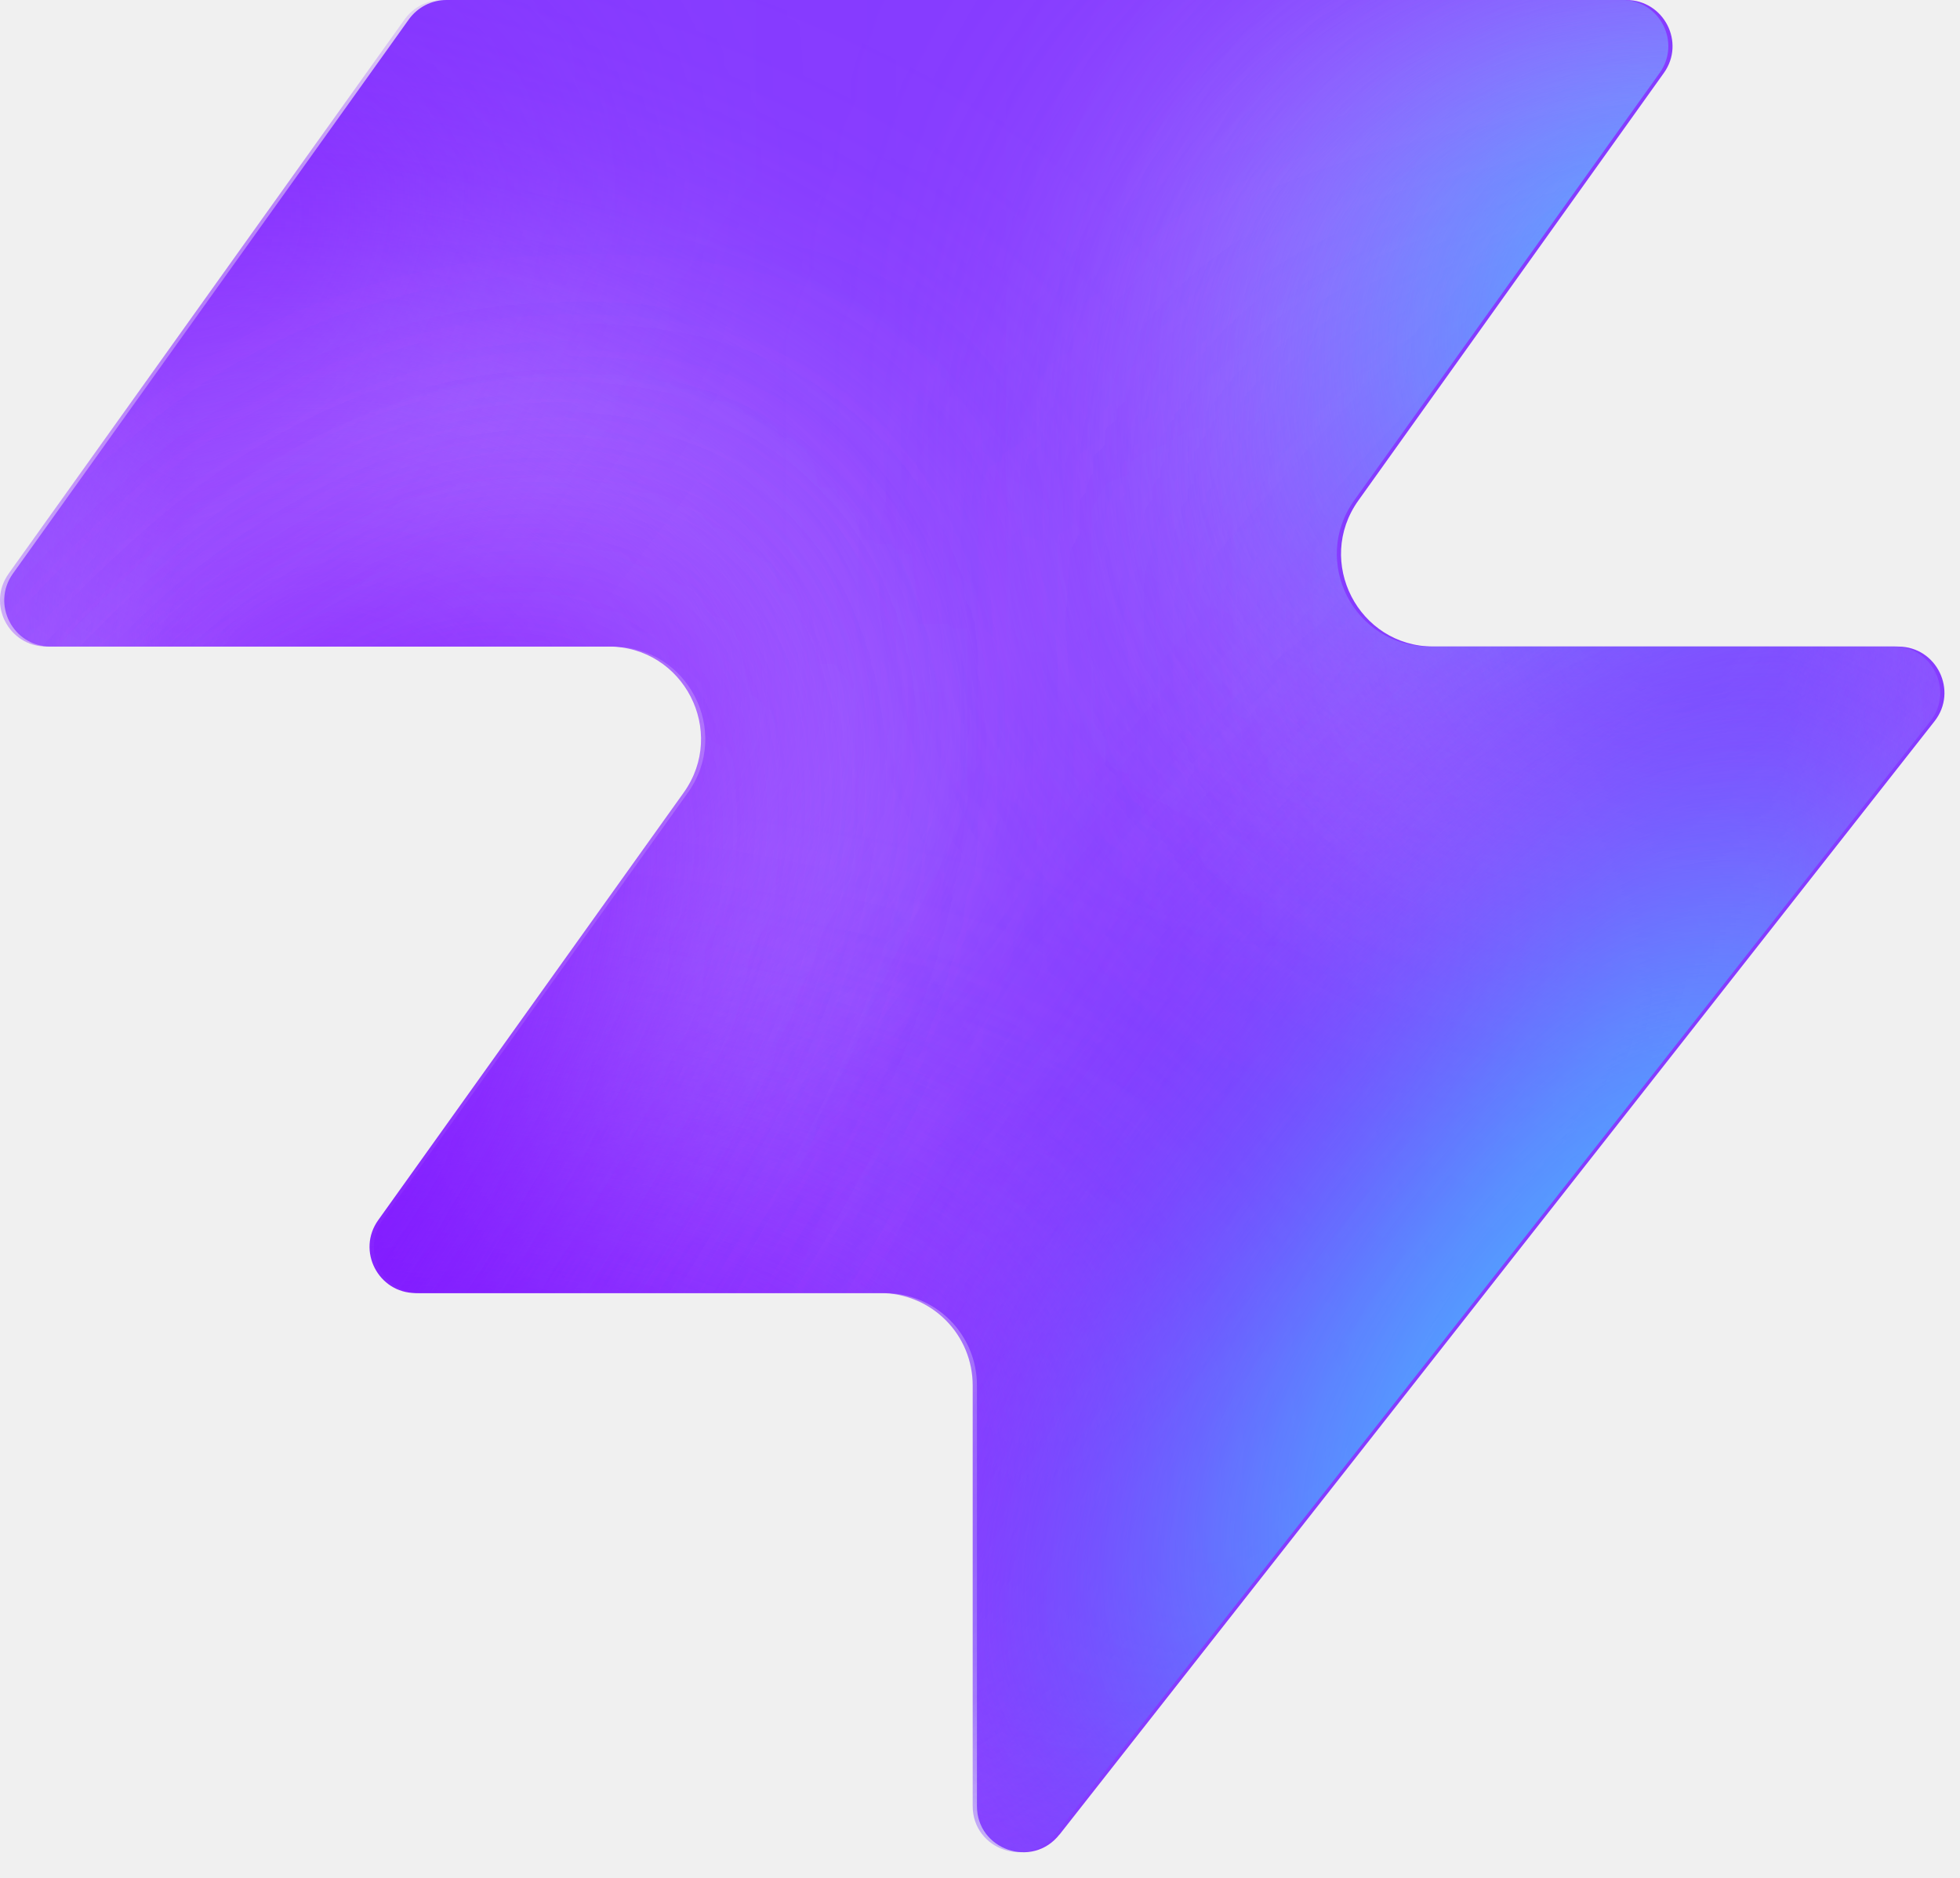
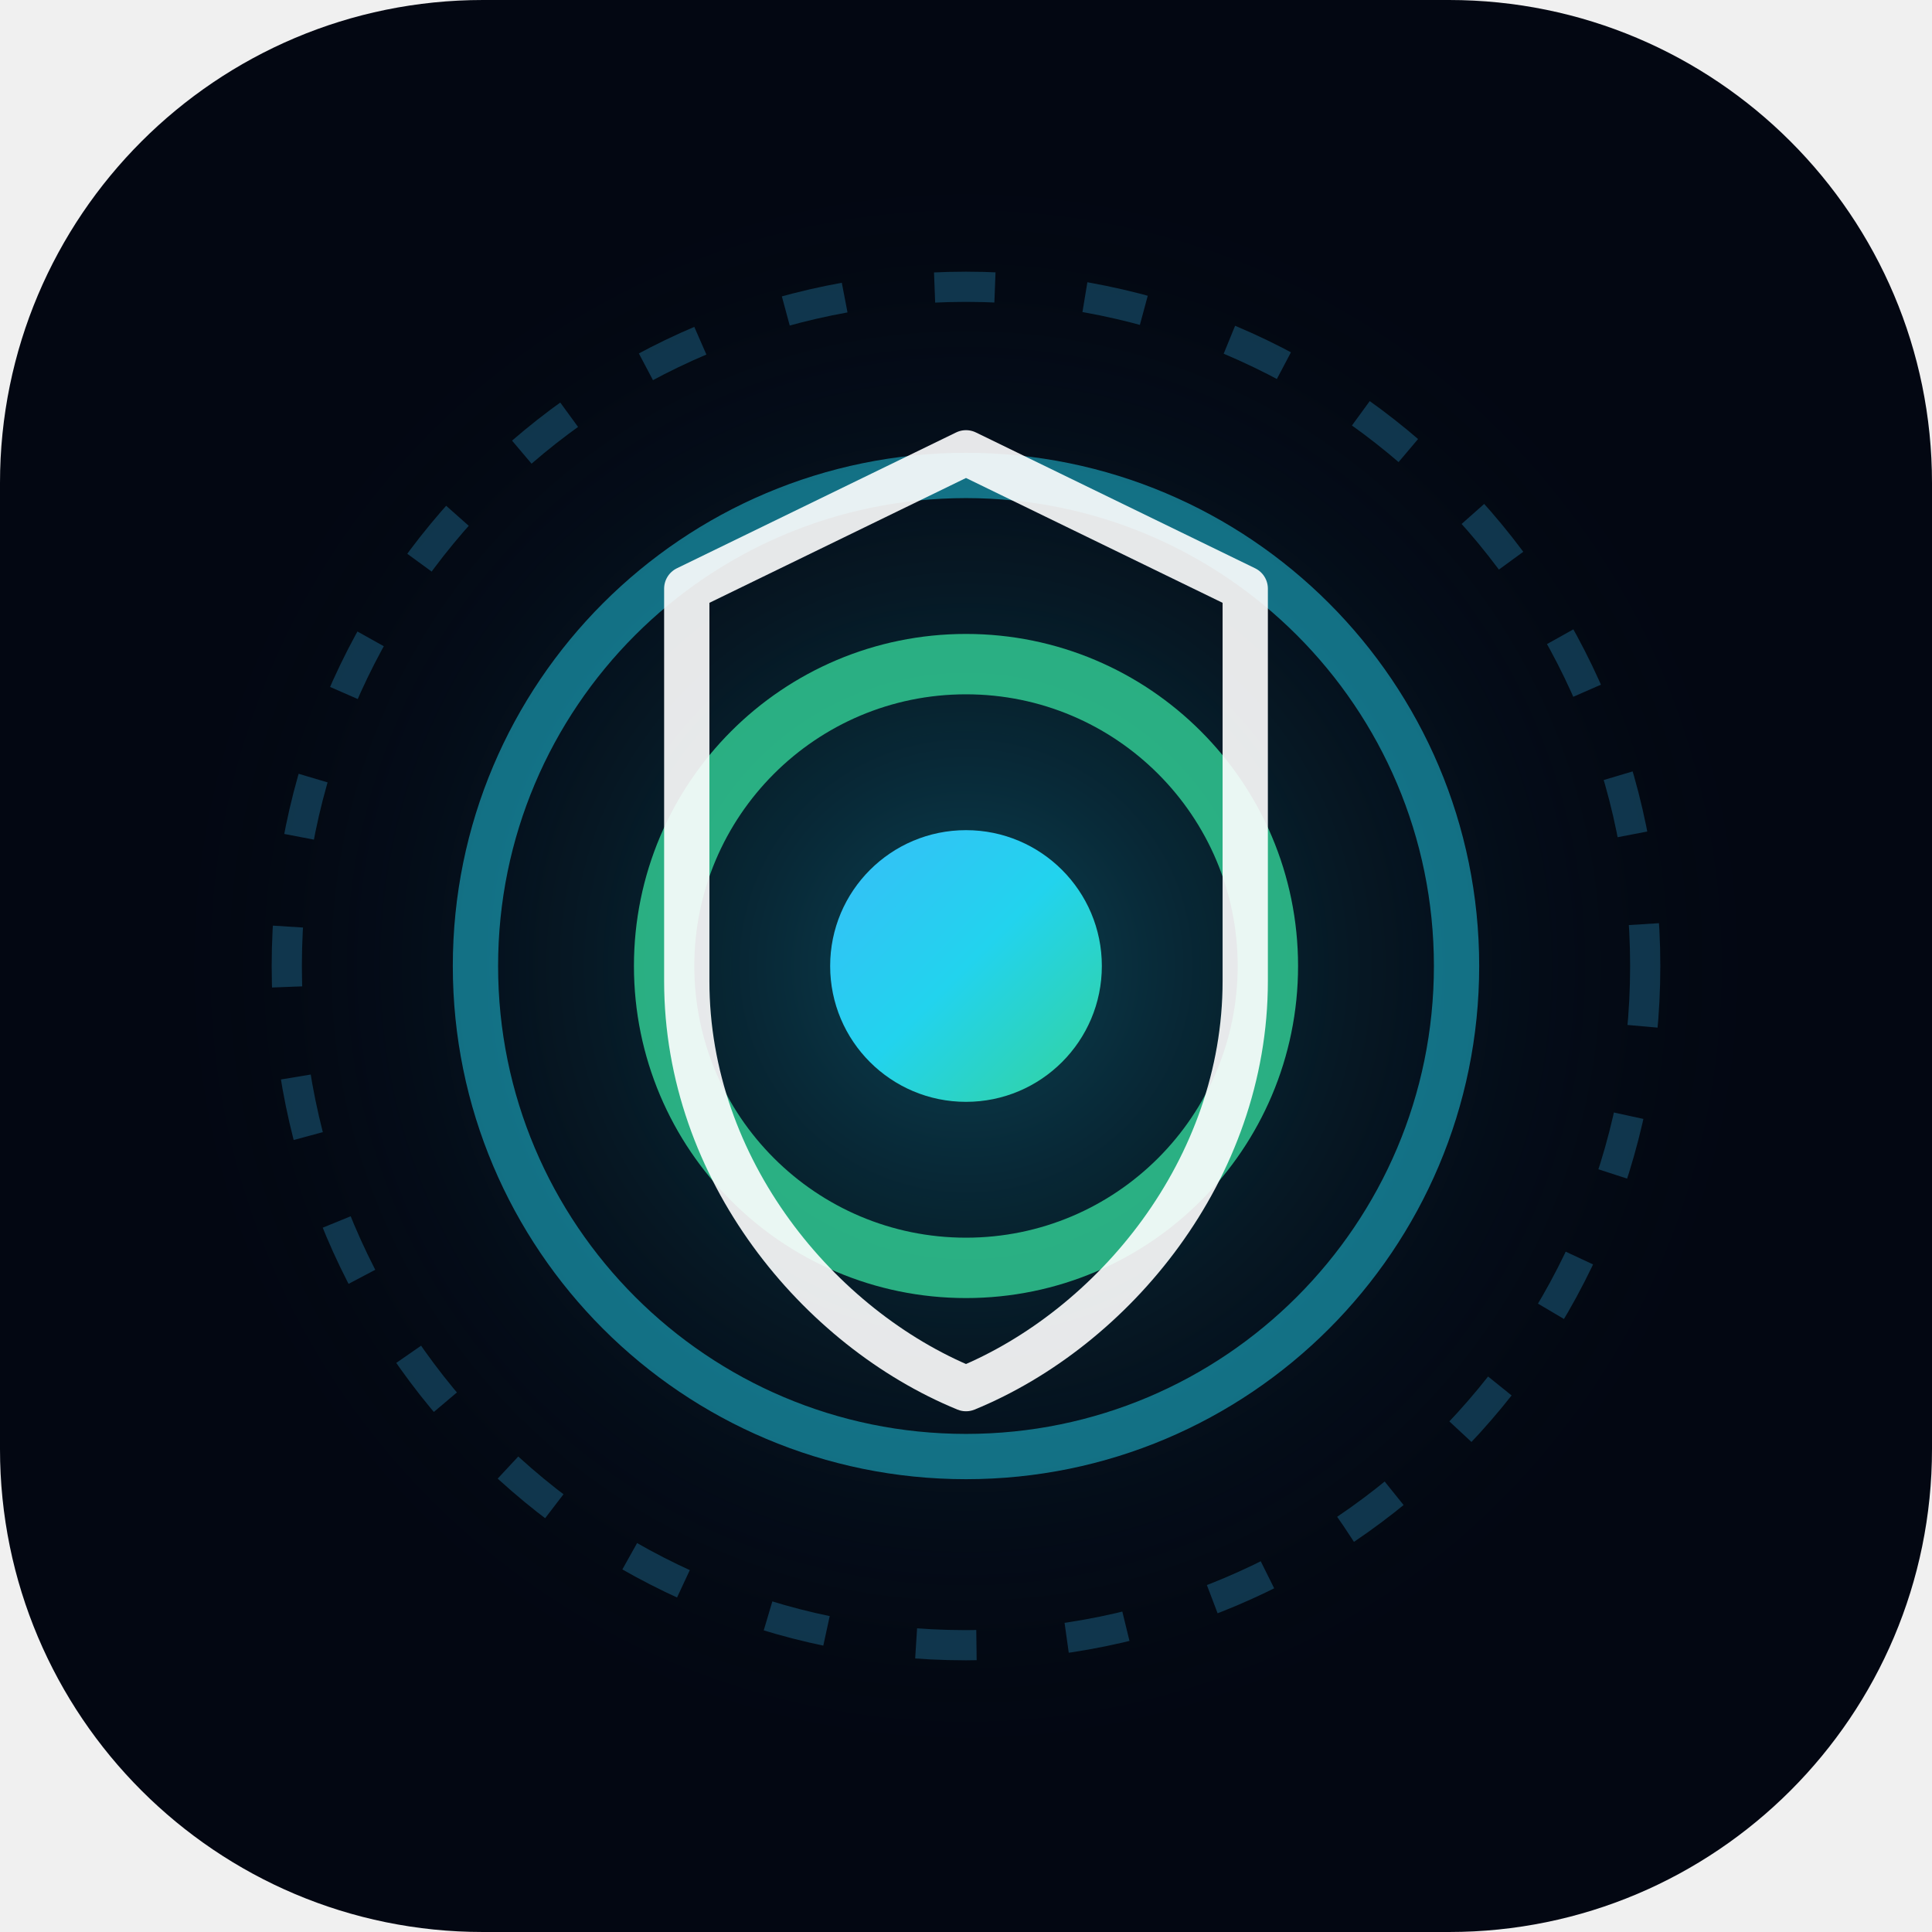
- <svg xmlns="http://www.w3.org/2000/svg" width="48" height="46" fill="none" viewBox="0 0 48 46">
-   <path fill="#863bff" d="M25.946 44.938c-.664.845-2.021.375-2.021-.698V33.937a2.26 2.26 0 0 0-2.262-2.262H10.287c-.92 0-1.456-1.04-.92-1.788l7.48-10.471c1.07-1.497 0-3.578-1.842-3.578H1.237c-.92 0-1.456-1.04-.92-1.788L10.013.474c.214-.297.556-.474.92-.474h28.894c.92 0 1.456 1.04.92 1.788l-7.48 10.471c-1.07 1.498 0 3.579 1.842 3.579h11.377c.943 0 1.473 1.088.89 1.83L25.947 44.94z" style="fill:#863bff;fill:color(display-p3 .525 .23 1);fill-opacity:1" />
-   <mask id="a" width="48" height="46" x="0" y="0" maskUnits="userSpaceOnUse" style="mask-type:alpha">
-     <path fill="#000" d="M25.842 44.938c-.664.844-2.021.375-2.021-.698V33.937a2.26 2.26 0 0 0-2.262-2.262H10.183c-.92 0-1.456-1.04-.92-1.788l7.48-10.471c1.07-1.498 0-3.579-1.842-3.579H1.133c-.92 0-1.456-1.04-.92-1.787L9.91.473c.214-.297.556-.474.92-.474h28.894c.92 0 1.456 1.04.92 1.788l-7.48 10.471c-1.07 1.498 0 3.578 1.842 3.578h11.377c.943 0 1.473 1.088.89 1.832L25.843 44.94z" style="fill:#000;fill-opacity:1" />
-   </mask>
-   <g mask="url(#a)">
-     <g filter="url(#b)">
-       <ellipse cx="5.508" cy="14.704" fill="#ede6ff" rx="5.508" ry="14.704" style="fill:#ede6ff;fill:color(display-p3 .927 .903 1);fill-opacity:1" transform="matrix(.00324 1 1 -.00324 -4.47 31.516)" />
-     </g>
-     <g filter="url(#c)">
-       <ellipse cx="10.399" cy="29.851" fill="#ede6ff" rx="10.399" ry="29.851" style="fill:#ede6ff;fill:color(display-p3 .927 .903 1);fill-opacity:1" transform="matrix(.00324 1 1 -.00324 -39.328 7.883)" />
-     </g>
-     <g filter="url(#d)">
-       <ellipse cx="5.508" cy="30.487" fill="#7e14ff" rx="5.508" ry="30.487" style="fill:#7e14ff;fill:color(display-p3 .492 .077 1);fill-opacity:1" transform="rotate(89.814 -25.913 -14.639)scale(1 -1)" />
-     </g>
-     <g filter="url(#e)">
-       <ellipse cx="5.508" cy="30.599" fill="#7e14ff" rx="5.508" ry="30.599" style="fill:#7e14ff;fill:color(display-p3 .492 .077 1);fill-opacity:1" transform="rotate(89.814 -32.644 -3.334)scale(1 -1)" />
-     </g>
-     <g filter="url(#f)">
-       <ellipse cx="5.508" cy="30.599" fill="#7e14ff" rx="5.508" ry="30.599" style="fill:#7e14ff;fill:color(display-p3 .492 .077 1);fill-opacity:1" transform="matrix(.00324 1 1 -.00324 -34.34 30.47)" />
-     </g>
-     <g filter="url(#g)">
-       <ellipse cx="14.072" cy="22.078" fill="#ede6ff" rx="14.072" ry="22.078" style="fill:#ede6ff;fill:color(display-p3 .927 .903 1);fill-opacity:1" transform="rotate(93.35 24.506 48.493)scale(-1 1)" />
-     </g>
-     <g filter="url(#h)">
-       <ellipse cx="3.47" cy="21.501" fill="#7e14ff" rx="3.47" ry="21.501" style="fill:#7e14ff;fill:color(display-p3 .492 .077 1);fill-opacity:1" transform="rotate(89.009 28.708 47.59)scale(-1 1)" />
-     </g>
-     <g filter="url(#i)">
-       <ellipse cx="3.47" cy="21.501" fill="#7e14ff" rx="3.47" ry="21.501" style="fill:#7e14ff;fill:color(display-p3 .492 .077 1);fill-opacity:1" transform="rotate(89.009 28.708 47.59)scale(-1 1)" />
-     </g>
-     <g filter="url(#j)">
-       <ellipse cx=".387" cy="8.972" fill="#7e14ff" rx="4.407" ry="29.108" style="fill:#7e14ff;fill:color(display-p3 .492 .077 1);fill-opacity:1" transform="rotate(39.51 .387 8.972)" />
-     </g>
-     <g filter="url(#k)">
-       <ellipse cx="47.523" cy="-6.092" fill="#7e14ff" rx="4.407" ry="29.108" style="fill:#7e14ff;fill:color(display-p3 .492 .077 1);fill-opacity:1" transform="rotate(37.892 47.523 -6.092)" />
-     </g>
-     <g filter="url(#l)">
-       <ellipse cx="41.412" cy="6.333" fill="#47bfff" rx="5.971" ry="9.665" style="fill:#47bfff;fill:color(display-p3 .28 .748 1);fill-opacity:1" transform="rotate(37.892 41.412 6.333)" />
-     </g>
-     <g filter="url(#m)">
-       <ellipse cx="-1.879" cy="38.332" fill="#7e14ff" rx="4.407" ry="29.108" style="fill:#7e14ff;fill:color(display-p3 .492 .077 1);fill-opacity:1" transform="rotate(37.892 -1.88 38.332)" />
-     </g>
-     <g filter="url(#n)">
-       <ellipse cx="-1.879" cy="38.332" fill="#7e14ff" rx="4.407" ry="29.108" style="fill:#7e14ff;fill:color(display-p3 .492 .077 1);fill-opacity:1" transform="rotate(37.892 -1.88 38.332)" />
-     </g>
-     <g filter="url(#o)">
-       <ellipse cx="35.651" cy="29.907" fill="#7e14ff" rx="4.407" ry="29.108" style="fill:#7e14ff;fill:color(display-p3 .492 .077 1);fill-opacity:1" transform="rotate(37.892 35.651 29.907)" />
-     </g>
-     <g filter="url(#p)">
-       <ellipse cx="38.418" cy="32.4" fill="#47bfff" rx="5.971" ry="15.297" style="fill:#47bfff;fill:color(display-p3 .28 .748 1);fill-opacity:1" transform="rotate(37.892 38.418 32.4)" />
-     </g>
-   </g>
+ <svg xmlns="http://www.w3.org/2000/svg" viewBox="0 0 512 512">
  <defs>
-     <filter id="b" width="60.045" height="41.654" x="-19.77" y="16.149" color-interpolation-filters="sRGB" filterUnits="userSpaceOnUse">
-       <feFlood flood-opacity="0" result="BackgroundImageFix" />
-       <feBlend in="SourceGraphic" in2="BackgroundImageFix" result="shape" />
-       <feGaussianBlur result="effect1_foregroundBlur_2002_17158" stdDeviation="7.659" />
-     </filter>
-     <filter id="c" width="90.34" height="51.437" x="-54.613" y="-7.533" color-interpolation-filters="sRGB" filterUnits="userSpaceOnUse">
-       <feFlood flood-opacity="0" result="BackgroundImageFix" />
-       <feBlend in="SourceGraphic" in2="BackgroundImageFix" result="shape" />
-       <feGaussianBlur result="effect1_foregroundBlur_2002_17158" stdDeviation="7.659" />
-     </filter>
-     <filter id="d" width="79.355" height="29.4" x="-49.64" y="2.03" color-interpolation-filters="sRGB" filterUnits="userSpaceOnUse">
-       <feFlood flood-opacity="0" result="BackgroundImageFix" />
-       <feBlend in="SourceGraphic" in2="BackgroundImageFix" result="shape" />
-       <feGaussianBlur result="effect1_foregroundBlur_2002_17158" stdDeviation="4.596" />
-     </filter>
-     <filter id="e" width="79.579" height="29.4" x="-45.045" y="20.029" color-interpolation-filters="sRGB" filterUnits="userSpaceOnUse">
-       <feFlood flood-opacity="0" result="BackgroundImageFix" />
-       <feBlend in="SourceGraphic" in2="BackgroundImageFix" result="shape" />
-       <feGaussianBlur result="effect1_foregroundBlur_2002_17158" stdDeviation="4.596" />
-     </filter>
-     <filter id="f" width="79.579" height="29.4" x="-43.513" y="21.178" color-interpolation-filters="sRGB" filterUnits="userSpaceOnUse">
-       <feFlood flood-opacity="0" result="BackgroundImageFix" />
-       <feBlend in="SourceGraphic" in2="BackgroundImageFix" result="shape" />
-       <feGaussianBlur result="effect1_foregroundBlur_2002_17158" stdDeviation="4.596" />
-     </filter>
-     <filter id="g" width="74.749" height="58.852" x="15.756" y="-17.901" color-interpolation-filters="sRGB" filterUnits="userSpaceOnUse">
-       <feFlood flood-opacity="0" result="BackgroundImageFix" />
-       <feBlend in="SourceGraphic" in2="BackgroundImageFix" result="shape" />
-       <feGaussianBlur result="effect1_foregroundBlur_2002_17158" stdDeviation="7.659" />
-     </filter>
-     <filter id="h" width="61.377" height="25.362" x="23.548" y="2.284" color-interpolation-filters="sRGB" filterUnits="userSpaceOnUse">
-       <feFlood flood-opacity="0" result="BackgroundImageFix" />
-       <feBlend in="SourceGraphic" in2="BackgroundImageFix" result="shape" />
-       <feGaussianBlur result="effect1_foregroundBlur_2002_17158" stdDeviation="4.596" />
-     </filter>
-     <filter id="i" width="61.377" height="25.362" x="23.548" y="2.284" color-interpolation-filters="sRGB" filterUnits="userSpaceOnUse">
-       <feFlood flood-opacity="0" result="BackgroundImageFix" />
-       <feBlend in="SourceGraphic" in2="BackgroundImageFix" result="shape" />
-       <feGaussianBlur result="effect1_foregroundBlur_2002_17158" stdDeviation="4.596" />
-     </filter>
-     <filter id="j" width="56.045" height="63.649" x="-27.636" y="-22.853" color-interpolation-filters="sRGB" filterUnits="userSpaceOnUse">
-       <feFlood flood-opacity="0" result="BackgroundImageFix" />
-       <feBlend in="SourceGraphic" in2="BackgroundImageFix" result="shape" />
-       <feGaussianBlur result="effect1_foregroundBlur_2002_17158" stdDeviation="4.596" />
-     </filter>
-     <filter id="k" width="54.814" height="64.646" x="20.116" y="-38.415" color-interpolation-filters="sRGB" filterUnits="userSpaceOnUse">
-       <feFlood flood-opacity="0" result="BackgroundImageFix" />
-       <feBlend in="SourceGraphic" in2="BackgroundImageFix" result="shape" />
-       <feGaussianBlur result="effect1_foregroundBlur_2002_17158" stdDeviation="4.596" />
-     </filter>
-     <filter id="l" width="33.541" height="35.313" x="24.641" y="-11.323" color-interpolation-filters="sRGB" filterUnits="userSpaceOnUse">
-       <feFlood flood-opacity="0" result="BackgroundImageFix" />
-       <feBlend in="SourceGraphic" in2="BackgroundImageFix" result="shape" />
-       <feGaussianBlur result="effect1_foregroundBlur_2002_17158" stdDeviation="4.596" />
-     </filter>
-     <filter id="m" width="54.814" height="64.646" x="-29.286" y="6.009" color-interpolation-filters="sRGB" filterUnits="userSpaceOnUse">
-       <feFlood flood-opacity="0" result="BackgroundImageFix" />
-       <feBlend in="SourceGraphic" in2="BackgroundImageFix" result="shape" />
-       <feGaussianBlur result="effect1_foregroundBlur_2002_17158" stdDeviation="4.596" />
-     </filter>
-     <filter id="n" width="54.814" height="64.646" x="-29.286" y="6.009" color-interpolation-filters="sRGB" filterUnits="userSpaceOnUse">
-       <feFlood flood-opacity="0" result="BackgroundImageFix" />
-       <feBlend in="SourceGraphic" in2="BackgroundImageFix" result="shape" />
-       <feGaussianBlur result="effect1_foregroundBlur_2002_17158" stdDeviation="4.596" />
-     </filter>
-     <filter id="o" width="54.814" height="64.646" x="8.244" y="-2.416" color-interpolation-filters="sRGB" filterUnits="userSpaceOnUse">
-       <feFlood flood-opacity="0" result="BackgroundImageFix" />
-       <feBlend in="SourceGraphic" in2="BackgroundImageFix" result="shape" />
-       <feGaussianBlur result="effect1_foregroundBlur_2002_17158" stdDeviation="4.596" />
-     </filter>
-     <filter id="p" width="39.409" height="43.623" x="18.713" y="10.588" color-interpolation-filters="sRGB" filterUnits="userSpaceOnUse">
-       <feFlood flood-opacity="0" result="BackgroundImageFix" />
-       <feBlend in="SourceGraphic" in2="BackgroundImageFix" result="shape" />
-       <feGaussianBlur result="effect1_foregroundBlur_2002_17158" stdDeviation="4.596" />
-     </filter>
+     <linearGradient id="sonicGrad" x1="0%" y1="0%" x2="100%" y2="100%">
+       <stop offset="0%" stop-color="#38bdf8" />
+       <stop offset="50%" stop-color="#22d3ee" />
+       <stop offset="100%" stop-color="#34d399" />
+     </linearGradient>
+     <radialGradient id="glowGrad" cx="50%" cy="50%" r="50%">
+       <stop offset="0%" stop-color="#22d3ee" stop-opacity="0.3" />
+       <stop offset="100%" stop-color="#030712" stop-opacity="0" />
+     </radialGradient>
  </defs>
+   <rect width="512" height="512" rx="128" fill="#030712" />
+   <circle cx="256" cy="256" r="220" fill="url(#glowGrad)" />
+   <circle cx="256" cy="256" r="180" fill="none" stroke="#38bdf8" stroke-width="8" stroke-opacity="0.25" stroke-dasharray="16 24" />
+   <circle cx="256" cy="256" r="130" fill="none" stroke="#22d3ee" stroke-width="12" stroke-opacity="0.5" />
+   <circle cx="256" cy="256" r="80" fill="none" stroke="#34d399" stroke-width="16" stroke-opacity="0.8" />
+   <circle cx="256" cy="256" r="36" fill="url(#sonicGrad)" />
+   <path d="M256 120 L330 156 V260 C330 310 295 352 256 368 C217 352 182 310 182 260 V156 Z" fill="none" stroke="#ffffff" stroke-width="12" stroke-linecap="round" stroke-linejoin="round" opacity="0.9" />
</svg>
